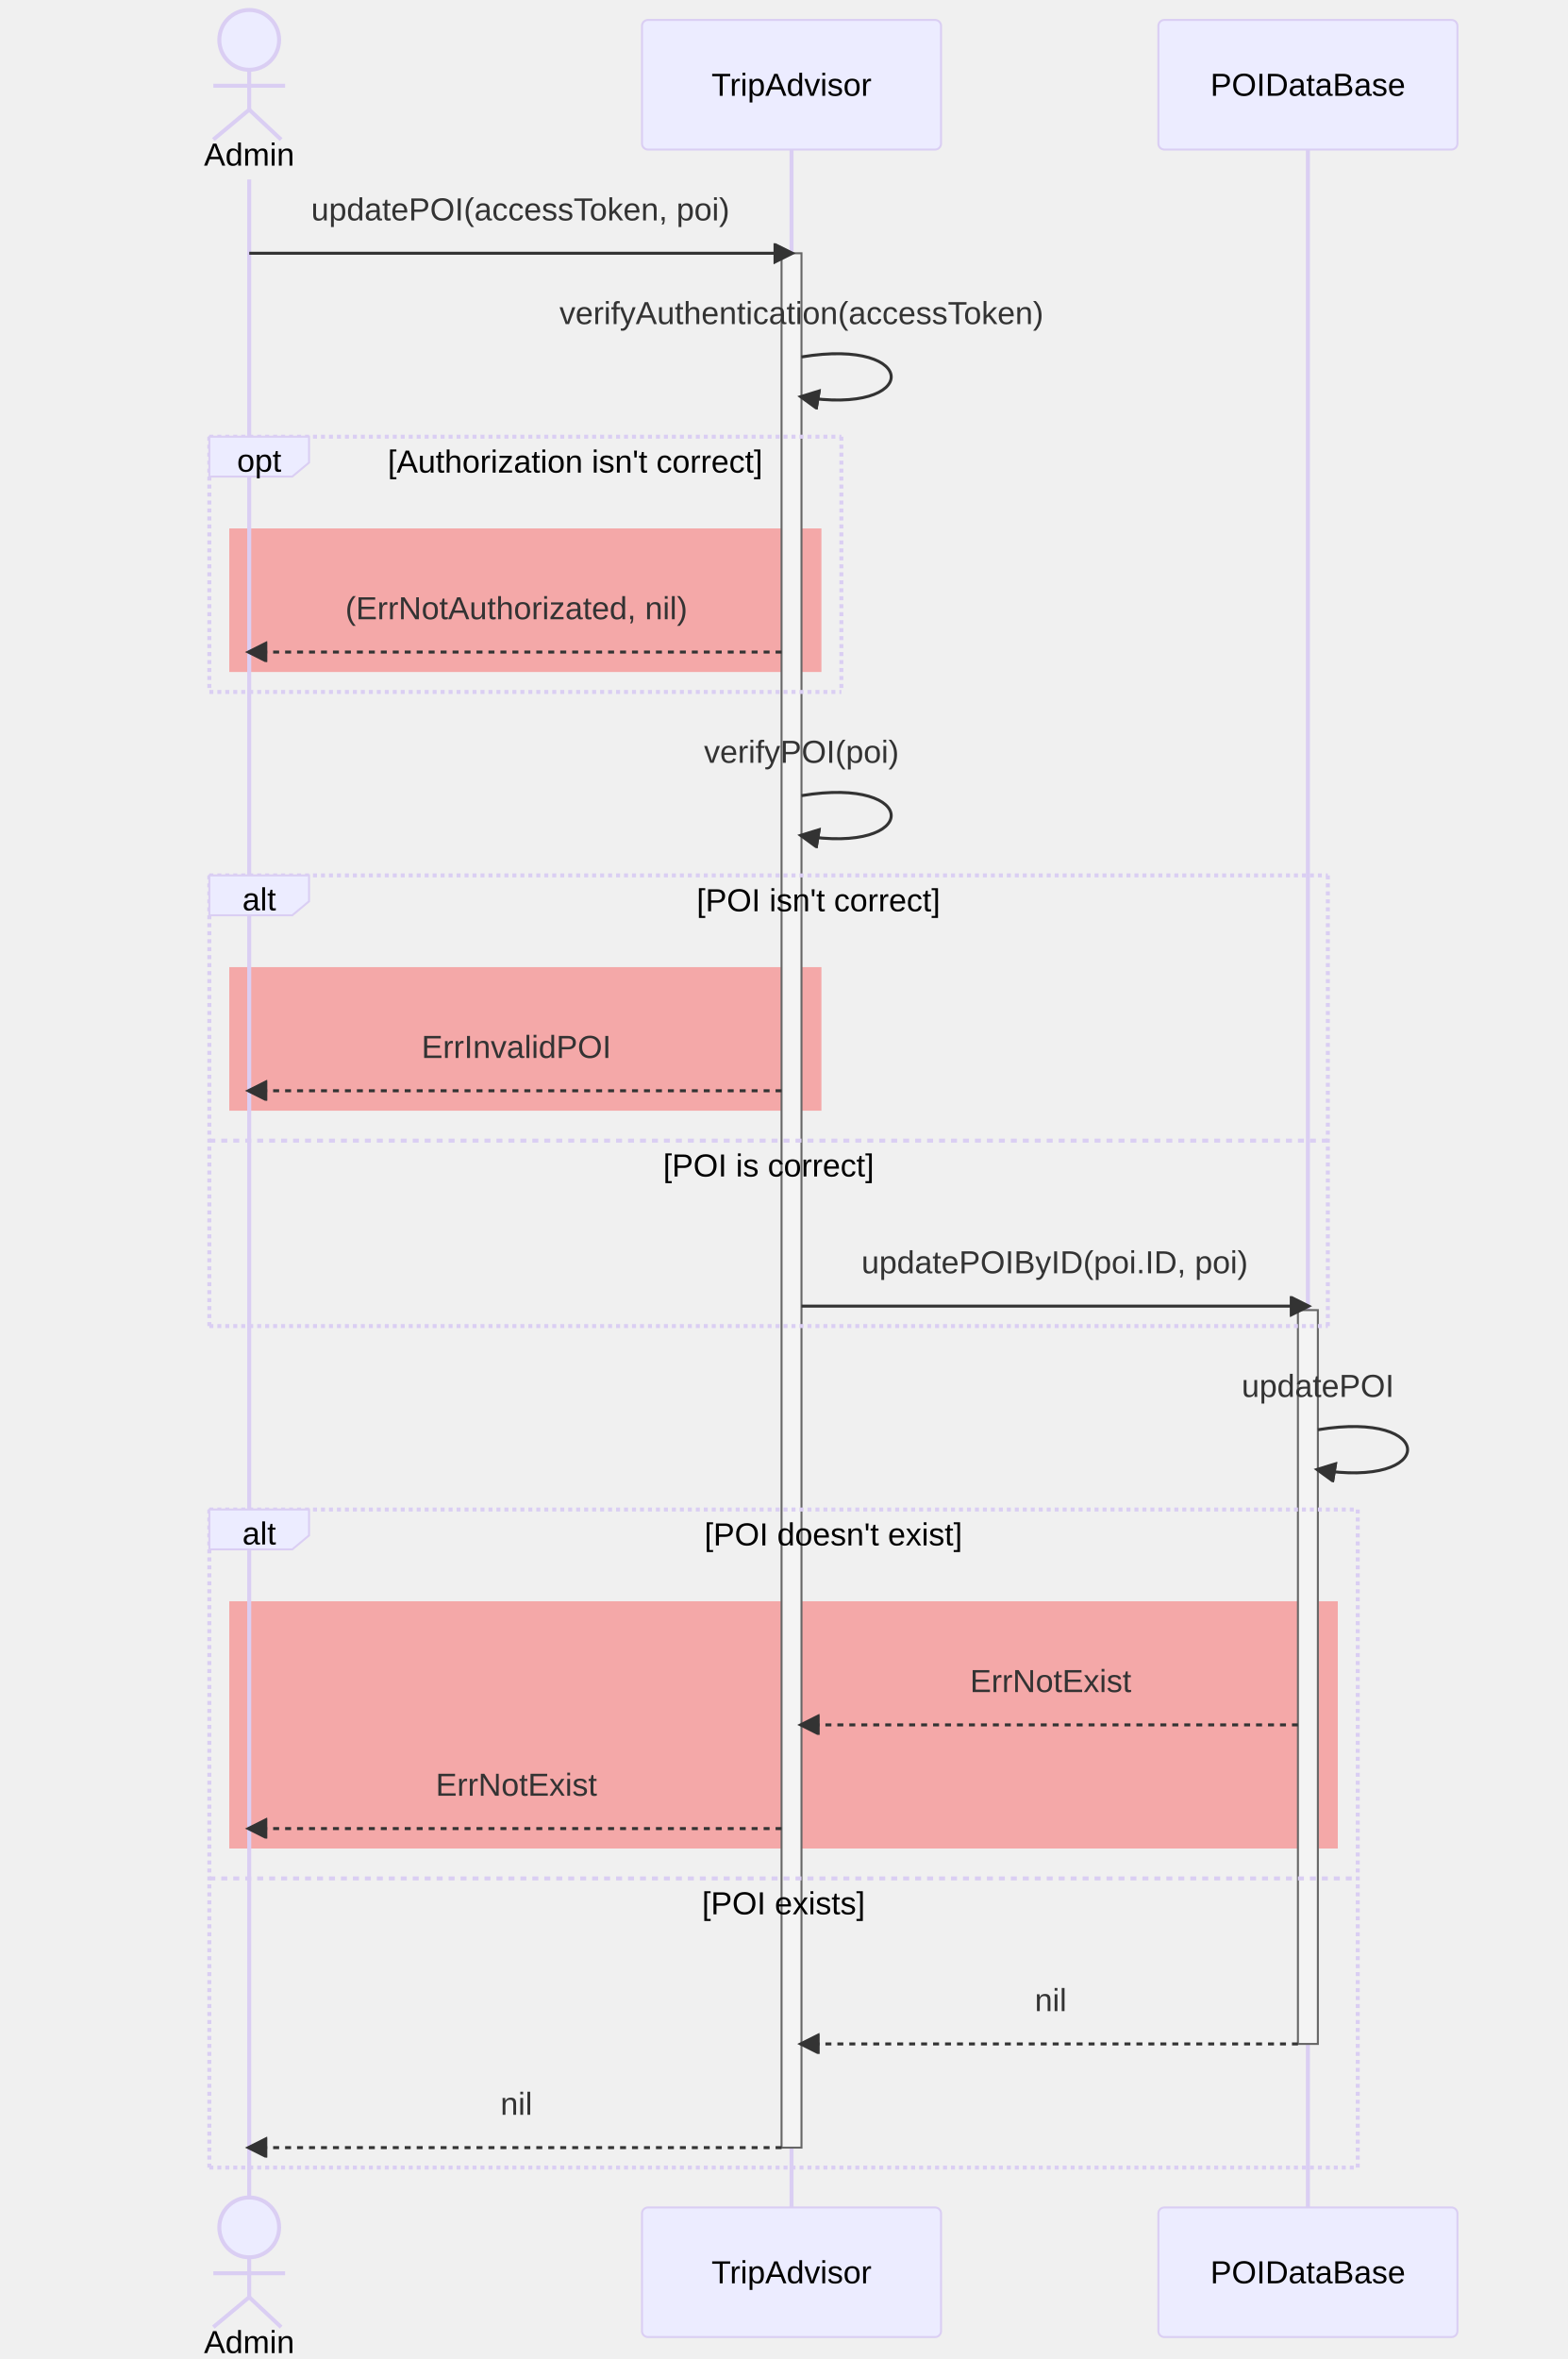
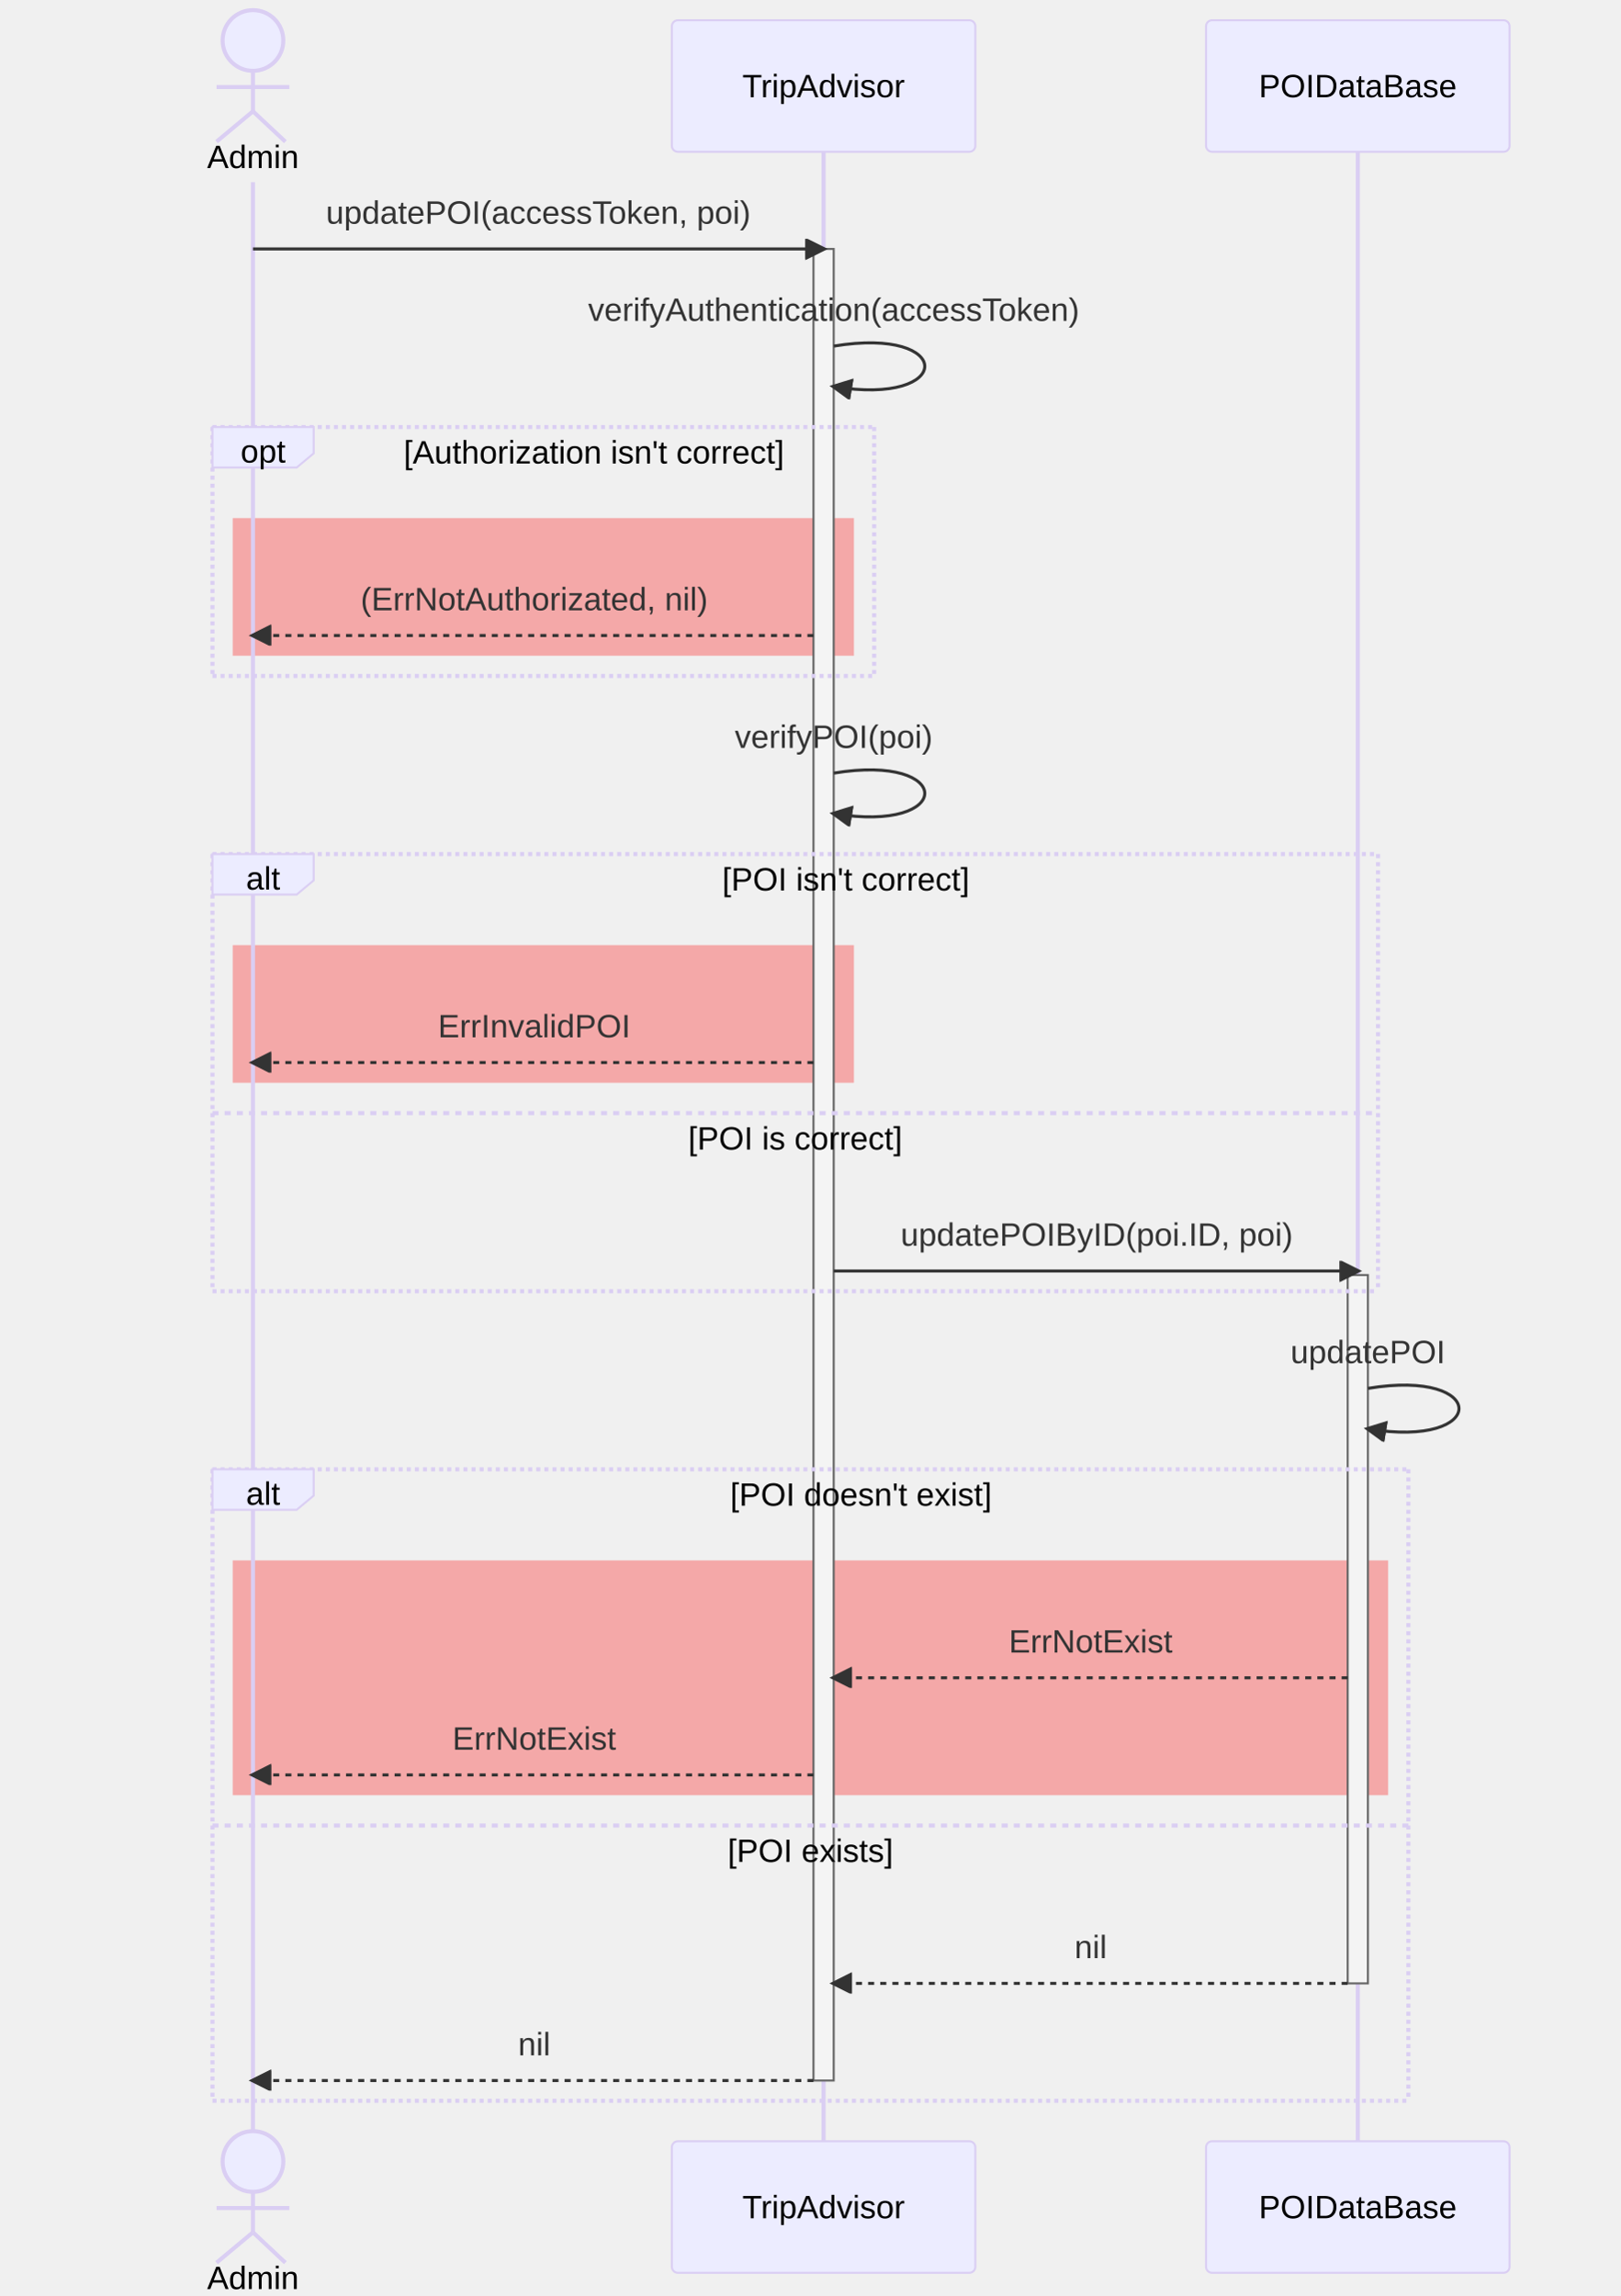
- <svg xmlns="http://www.w3.org/2000/svg" aria-labelledby="chart-title-mermaid-1676631320529 chart-desc-mermaid-1676631320529" role="img" viewBox="-50 -10 786 1183" style="max-width: 786px; background-color: rgb(192, 192, 192);" width="100%" id="mermaid-1676631320529">
-   <rect class="rect" height="124" width="556" fill="rgba(255, 0, 0, 0.3)" y="793" x="65" />
-   <rect class="rect" height="72" width="297" fill="rgba(255, 0, 0, 0.3)" y="475" x="65" />
-   <rect class="rect" height="72" width="297" fill="rgba(255, 0, 0, 0.3)" y="255" x="65" />
-   <style>#mermaid-1676631320529 {font-family:"trebuchet ms",verdana,arial,sans-serif;font-size:16px;fill:#333;}#mermaid-1676631320529 .error-icon{fill:#552222;}#mermaid-1676631320529 .error-text{fill:#552222;stroke:#552222;}#mermaid-1676631320529 .edge-thickness-normal{stroke-width:2px;}#mermaid-1676631320529 .edge-thickness-thick{stroke-width:3.5px;}#mermaid-1676631320529 .edge-pattern-solid{stroke-dasharray:0;}#mermaid-1676631320529 .edge-pattern-dashed{stroke-dasharray:3;}#mermaid-1676631320529 .edge-pattern-dotted{stroke-dasharray:2;}#mermaid-1676631320529 .marker{fill:#333333;stroke:#333333;}#mermaid-1676631320529 .marker.cross{stroke:#333333;}#mermaid-1676631320529 svg{font-family:"trebuchet ms",verdana,arial,sans-serif;font-size:16px;}#mermaid-1676631320529 .actor{stroke:hsl(259.626, 59.777%, 87.902%);fill:#ECECFF;}#mermaid-1676631320529 text.actor&gt;tspan{fill:black;stroke:none;}#mermaid-1676631320529 .actor-line{stroke:grey;}#mermaid-1676631320529 .messageLine0{stroke-width:1.5;stroke-dasharray:none;stroke:#333;}#mermaid-1676631320529 .messageLine1{stroke-width:1.5;stroke-dasharray:2,2;stroke:#333;}#mermaid-1676631320529 #arrowhead path{fill:#333;stroke:#333;}#mermaid-1676631320529 .sequenceNumber{fill:white;}#mermaid-1676631320529 #sequencenumber{fill:#333;}#mermaid-1676631320529 #crosshead path{fill:#333;stroke:#333;}#mermaid-1676631320529 .messageText{fill:#333;stroke:none;}#mermaid-1676631320529 .labelBox{stroke:hsl(259.626, 59.777%, 87.902%);fill:#ECECFF;}#mermaid-1676631320529 .labelText,#mermaid-1676631320529 .labelText&gt;tspan{fill:black;stroke:none;}#mermaid-1676631320529 .loopText,#mermaid-1676631320529 .loopText&gt;tspan{fill:black;stroke:none;}#mermaid-1676631320529 .loopLine{stroke-width:2px;stroke-dasharray:2,2;stroke:hsl(259.626, 59.777%, 87.902%);fill:hsl(259.626, 59.777%, 87.902%);}#mermaid-1676631320529 .note{stroke:#aaaa33;fill:#fff5ad;}#mermaid-1676631320529 .noteText,#mermaid-1676631320529 .noteText&gt;tspan{fill:black;stroke:none;}#mermaid-1676631320529 .activation0{fill:#f4f4f4;stroke:#666;}#mermaid-1676631320529 .activation1{fill:#f4f4f4;stroke:#666;}#mermaid-1676631320529 .activation2{fill:#f4f4f4;stroke:#666;}#mermaid-1676631320529 .actorPopupMenu{position:absolute;}#mermaid-1676631320529 .actorPopupMenuPanel{position:absolute;fill:#ECECFF;box-shadow:0px 8px 16px 0px rgba(0,0,0,0.2);filter:drop-shadow(3px 5px 2px rgb(0 0 0 / 0.4));}#mermaid-1676631320529 .actor-man line{stroke:hsl(259.626, 59.777%, 87.902%);fill:#ECECFF;}#mermaid-1676631320529 .actor-man circle,#mermaid-1676631320529 line{stroke:hsl(259.626, 59.777%, 87.902%);fill:#ECECFF;stroke-width:2px;}#mermaid-1676631320529 :root{--mermaid-font-family:"trebuchet ms",verdana,arial,sans-serif;}</style>
+ <svg xmlns="http://www.w3.org/2000/svg" aria-labelledby="chart-title-mermaid-1676812438932 chart-desc-mermaid-1676812438932" role="img" viewBox="-50 -10 801 1134" style="max-width: 801px; background-color: rgb(128, 128, 128);" width="100%" id="mermaid-1676812438932">
+   <rect class="rect" height="116" width="571" fill="rgba(255, 0, 0, 0.3)" y="761" x="65" />
+   <rect class="rect" height="68" width="307" fill="rgba(255, 0, 0, 0.3)" y="457" x="65" />
+   <rect class="rect" height="68" width="307" fill="rgba(255, 0, 0, 0.3)" y="246" x="65" />
+   <style>#mermaid-1676812438932 {font-family:"trebuchet ms",verdana,arial,sans-serif;font-size:16px;fill:#333;}#mermaid-1676812438932 .error-icon{fill:#552222;}#mermaid-1676812438932 .error-text{fill:#552222;stroke:#552222;}#mermaid-1676812438932 .edge-thickness-normal{stroke-width:2px;}#mermaid-1676812438932 .edge-thickness-thick{stroke-width:3.5px;}#mermaid-1676812438932 .edge-pattern-solid{stroke-dasharray:0;}#mermaid-1676812438932 .edge-pattern-dashed{stroke-dasharray:3;}#mermaid-1676812438932 .edge-pattern-dotted{stroke-dasharray:2;}#mermaid-1676812438932 .marker{fill:#333333;stroke:#333333;}#mermaid-1676812438932 .marker.cross{stroke:#333333;}#mermaid-1676812438932 svg{font-family:"trebuchet ms",verdana,arial,sans-serif;font-size:16px;}#mermaid-1676812438932 .actor{stroke:hsl(259.626, 59.777%, 87.902%);fill:#ECECFF;}#mermaid-1676812438932 text.actor&gt;tspan{fill:black;stroke:none;}#mermaid-1676812438932 .actor-line{stroke:grey;}#mermaid-1676812438932 .messageLine0{stroke-width:1.5;stroke-dasharray:none;stroke:#333;}#mermaid-1676812438932 .messageLine1{stroke-width:1.5;stroke-dasharray:2,2;stroke:#333;}#mermaid-1676812438932 #arrowhead path{fill:#333;stroke:#333;}#mermaid-1676812438932 .sequenceNumber{fill:white;}#mermaid-1676812438932 #sequencenumber{fill:#333;}#mermaid-1676812438932 #crosshead path{fill:#333;stroke:#333;}#mermaid-1676812438932 .messageText{fill:#333;stroke:none;}#mermaid-1676812438932 .labelBox{stroke:hsl(259.626, 59.777%, 87.902%);fill:#ECECFF;}#mermaid-1676812438932 .labelText,#mermaid-1676812438932 .labelText&gt;tspan{fill:black;stroke:none;}#mermaid-1676812438932 .loopText,#mermaid-1676812438932 .loopText&gt;tspan{fill:black;stroke:none;}#mermaid-1676812438932 .loopLine{stroke-width:2px;stroke-dasharray:2,2;stroke:hsl(259.626, 59.777%, 87.902%);fill:hsl(259.626, 59.777%, 87.902%);}#mermaid-1676812438932 .note{stroke:#aaaa33;fill:#fff5ad;}#mermaid-1676812438932 .noteText,#mermaid-1676812438932 .noteText&gt;tspan{fill:black;stroke:none;}#mermaid-1676812438932 .activation0{fill:#f4f4f4;stroke:#666;}#mermaid-1676812438932 .activation1{fill:#f4f4f4;stroke:#666;}#mermaid-1676812438932 .activation2{fill:#f4f4f4;stroke:#666;}#mermaid-1676812438932 .actorPopupMenu{position:absolute;}#mermaid-1676812438932 .actorPopupMenuPanel{position:absolute;fill:#ECECFF;box-shadow:0px 8px 16px 0px rgba(0,0,0,0.2);filter:drop-shadow(3px 5px 2px rgb(0 0 0 / 0.4));}#mermaid-1676812438932 .actor-man line{stroke:hsl(259.626, 59.777%, 87.902%);fill:#ECECFF;}#mermaid-1676812438932 .actor-man circle,#mermaid-1676812438932 line{stroke:hsl(259.626, 59.777%, 87.902%);fill:#ECECFF;stroke-width:2px;}#mermaid-1676812438932 :root{--mermaid-font-family:"trebuchet ms",verdana,arial,sans-serif;}</style>
  <g />
  <defs>
    <symbol height="24" width="24" id="computer">
      <path d="M2 2v13h20v-13h-20zm18 11h-16v-9h16v9zm-10.228 6l.466-1h3.524l.467 1h-4.457zm14.228 3h-24l2-6h2.104l-1.33 4h18.45l-1.297-4h2.073l2 6zm-5-10h-14v-7h14v7z" transform="scale(.5)" />
    </symbol>
  </defs>
  <defs>
    <symbol clip-rule="evenodd" fill-rule="evenodd" id="database">
      <path d="M12.258.001l.256.004.255.005.253.008.251.01.249.012.247.015.246.016.242.019.241.02.239.023.236.024.233.027.231.028.229.031.225.032.223.034.22.036.217.038.214.04.211.041.208.043.205.045.201.046.198.048.194.05.191.051.187.053.183.054.18.056.175.057.172.059.168.06.163.061.16.063.155.064.15.066.074.033.073.033.071.034.07.034.069.035.068.035.067.035.066.035.064.036.064.036.062.036.06.036.06.037.058.037.058.037.055.038.055.038.053.038.052.038.051.039.05.039.048.039.047.039.045.04.044.04.043.04.041.04.04.041.039.041.037.041.036.041.034.041.033.042.032.042.03.042.029.042.027.042.026.043.024.043.023.043.021.043.02.043.018.044.017.043.015.044.013.044.012.044.011.045.009.044.007.045.006.045.004.045.002.045.001.045v17l-.001.045-.002.045-.004.045-.006.045-.007.045-.009.044-.011.045-.012.044-.013.044-.015.044-.017.043-.018.044-.02.043-.021.043-.023.043-.024.043-.026.043-.027.042-.029.042-.03.042-.032.042-.033.042-.034.041-.036.041-.037.041-.039.041-.04.041-.041.04-.043.04-.044.04-.045.04-.047.039-.048.039-.05.039-.051.039-.052.038-.053.038-.055.038-.055.038-.058.037-.058.037-.06.037-.06.036-.062.036-.064.036-.064.036-.066.035-.067.035-.068.035-.069.035-.07.034-.071.034-.073.033-.074.033-.15.066-.155.064-.16.063-.163.061-.168.06-.172.059-.175.057-.18.056-.183.054-.187.053-.191.051-.194.05-.198.048-.201.046-.205.045-.208.043-.211.041-.214.04-.217.038-.22.036-.223.034-.225.032-.229.031-.231.028-.233.027-.236.024-.239.023-.241.02-.242.019-.246.016-.247.015-.249.012-.251.01-.253.008-.255.005-.256.004-.258.001-.258-.001-.256-.004-.255-.005-.253-.008-.251-.01-.249-.012-.247-.015-.245-.016-.243-.019-.241-.02-.238-.023-.236-.024-.234-.027-.231-.028-.228-.031-.226-.032-.223-.034-.22-.036-.217-.038-.214-.04-.211-.041-.208-.043-.204-.045-.201-.046-.198-.048-.195-.05-.19-.051-.187-.053-.184-.054-.179-.056-.176-.057-.172-.059-.167-.06-.164-.061-.159-.063-.155-.064-.151-.066-.074-.033-.072-.033-.072-.034-.07-.034-.069-.035-.068-.035-.067-.035-.066-.035-.064-.036-.063-.036-.062-.036-.061-.036-.06-.037-.058-.037-.057-.037-.056-.038-.055-.038-.053-.038-.052-.038-.051-.039-.049-.039-.049-.039-.046-.039-.046-.04-.044-.04-.043-.04-.041-.04-.04-.041-.039-.041-.037-.041-.036-.041-.034-.041-.033-.042-.032-.042-.03-.042-.029-.042-.027-.042-.026-.043-.024-.043-.023-.043-.021-.043-.02-.043-.018-.044-.017-.043-.015-.044-.013-.044-.012-.044-.011-.045-.009-.044-.007-.045-.006-.045-.004-.045-.002-.045-.001-.045v-17l.001-.045.002-.045.004-.045.006-.045.007-.045.009-.044.011-.045.012-.044.013-.044.015-.044.017-.043.018-.044.02-.043.021-.043.023-.043.024-.043.026-.043.027-.042.029-.042.03-.042.032-.042.033-.042.034-.041.036-.041.037-.041.039-.041.04-.041.041-.04.043-.04.044-.04.046-.04.046-.039.049-.039.049-.039.051-.039.052-.038.053-.038.055-.038.056-.038.057-.037.058-.037.06-.037.061-.036.062-.036.063-.036.064-.036.066-.035.067-.035.068-.035.069-.035.07-.034.072-.034.072-.033.074-.033.151-.066.155-.064.159-.063.164-.061.167-.06.172-.059.176-.057.179-.056.184-.054.187-.053.19-.051.195-.05.198-.048.201-.046.204-.045.208-.043.211-.041.214-.04.217-.038.22-.036.223-.034.226-.032.228-.031.231-.028.234-.027.236-.024.238-.023.241-.02.243-.019.245-.016.247-.015.249-.012.251-.01.253-.008.255-.005.256-.004.258-.001.258.001zm-9.258 20.499v.01l.001.021.003.021.004.022.005.021.006.022.007.022.009.023.01.022.011.023.012.023.013.023.015.023.016.024.017.023.018.024.019.024.021.024.022.025.023.024.024.025.052.049.056.05.061.051.066.051.07.051.075.051.079.052.084.052.088.052.092.052.097.052.102.051.105.052.11.052.114.051.119.051.123.051.127.05.131.05.135.05.139.048.144.049.147.047.152.047.155.047.16.045.163.045.167.043.171.043.176.041.178.041.183.039.187.039.19.037.194.035.197.035.202.033.204.031.209.03.212.029.216.027.219.025.222.024.226.021.23.02.233.018.236.016.24.015.243.012.246.01.249.008.253.005.256.004.259.001.26-.001.257-.004.254-.005.25-.008.247-.011.244-.012.241-.014.237-.016.233-.018.231-.021.226-.021.224-.024.22-.026.216-.027.212-.028.21-.031.205-.031.202-.034.198-.034.194-.036.191-.037.187-.039.183-.04.179-.04.175-.042.172-.043.168-.044.163-.045.16-.046.155-.046.152-.047.148-.048.143-.049.139-.049.136-.05.131-.05.126-.05.123-.051.118-.052.114-.051.11-.052.106-.052.101-.052.096-.052.092-.052.088-.053.083-.051.079-.052.074-.052.07-.051.065-.051.06-.051.056-.05.051-.05.023-.024.023-.025.021-.024.02-.024.019-.024.018-.024.017-.024.015-.023.014-.024.013-.023.012-.023.01-.023.01-.022.008-.022.006-.022.006-.022.004-.022.004-.021.001-.021.001-.021v-4.127l-.077.055-.08.053-.083.054-.085.053-.087.052-.09.052-.093.051-.095.05-.097.05-.1.049-.102.049-.105.048-.106.047-.109.047-.111.046-.114.045-.115.045-.118.044-.12.043-.122.042-.124.042-.126.041-.128.04-.13.04-.132.038-.134.038-.135.037-.138.037-.139.035-.142.035-.143.034-.144.033-.147.032-.148.031-.15.03-.151.03-.153.029-.154.027-.156.027-.158.026-.159.025-.161.024-.162.023-.163.022-.165.021-.166.02-.167.019-.169.018-.169.017-.171.016-.173.015-.173.014-.175.013-.175.012-.177.011-.178.01-.179.008-.179.008-.181.006-.182.005-.182.004-.184.003-.184.002h-.37l-.184-.002-.184-.003-.182-.004-.182-.005-.181-.006-.179-.008-.179-.008-.178-.01-.176-.011-.176-.012-.175-.013-.173-.014-.172-.015-.171-.016-.17-.017-.169-.018-.167-.019-.166-.02-.165-.021-.163-.022-.162-.023-.161-.024-.159-.025-.157-.026-.156-.027-.155-.027-.153-.029-.151-.03-.15-.03-.148-.031-.146-.032-.145-.033-.143-.034-.141-.035-.14-.035-.137-.037-.136-.037-.134-.038-.132-.038-.13-.04-.128-.04-.126-.041-.124-.042-.122-.042-.12-.044-.117-.043-.116-.045-.113-.045-.112-.046-.109-.047-.106-.047-.105-.048-.102-.049-.1-.049-.097-.05-.095-.05-.093-.052-.09-.051-.087-.052-.085-.053-.083-.054-.08-.054-.077-.054v4.127zm0-5.654v.011l.001.021.003.021.004.021.005.022.006.022.007.022.009.022.01.022.011.023.012.023.013.023.015.024.016.023.017.024.018.024.019.024.021.024.022.024.023.025.024.024.052.05.056.05.061.05.066.051.07.051.075.052.079.051.084.052.088.052.092.052.097.052.102.052.105.052.11.051.114.051.119.052.123.05.127.051.131.05.135.049.139.049.144.048.147.048.152.047.155.046.16.045.163.045.167.044.171.042.176.042.178.04.183.04.187.038.19.037.194.036.197.034.202.033.204.032.209.03.212.028.216.027.219.025.222.024.226.022.23.02.233.018.236.016.24.014.243.012.246.01.249.008.253.006.256.003.259.001.26-.001.257-.003.254-.006.25-.008.247-.01.244-.012.241-.015.237-.016.233-.018.231-.02.226-.022.224-.024.22-.025.216-.027.212-.029.21-.03.205-.032.202-.033.198-.035.194-.036.191-.037.187-.039.183-.039.179-.041.175-.042.172-.043.168-.044.163-.045.16-.045.155-.047.152-.047.148-.048.143-.048.139-.05.136-.049.131-.05.126-.051.123-.051.118-.051.114-.052.11-.052.106-.052.101-.052.096-.052.092-.052.088-.052.083-.052.079-.052.074-.051.07-.052.065-.051.06-.05.056-.051.051-.049.023-.025.023-.024.021-.025.02-.024.019-.024.018-.024.017-.024.015-.023.014-.023.013-.024.012-.022.01-.023.01-.023.008-.022.006-.022.006-.022.004-.021.004-.022.001-.021.001-.021v-4.139l-.077.054-.08.054-.083.054-.085.052-.087.053-.09.051-.093.051-.095.051-.097.05-.1.049-.102.049-.105.048-.106.047-.109.047-.111.046-.114.045-.115.044-.118.044-.12.044-.122.042-.124.042-.126.041-.128.04-.13.039-.132.039-.134.038-.135.037-.138.036-.139.036-.142.035-.143.033-.144.033-.147.033-.148.031-.15.03-.151.03-.153.028-.154.028-.156.027-.158.026-.159.025-.161.024-.162.023-.163.022-.165.021-.166.02-.167.019-.169.018-.169.017-.171.016-.173.015-.173.014-.175.013-.175.012-.177.011-.178.009-.179.009-.179.007-.181.007-.182.005-.182.004-.184.003-.184.002h-.37l-.184-.002-.184-.003-.182-.004-.182-.005-.181-.007-.179-.007-.179-.009-.178-.009-.176-.011-.176-.012-.175-.013-.173-.014-.172-.015-.171-.016-.17-.017-.169-.018-.167-.019-.166-.02-.165-.021-.163-.022-.162-.023-.161-.024-.159-.025-.157-.026-.156-.027-.155-.028-.153-.028-.151-.03-.15-.03-.148-.031-.146-.033-.145-.033-.143-.033-.141-.035-.14-.036-.137-.036-.136-.037-.134-.038-.132-.039-.13-.039-.128-.04-.126-.041-.124-.042-.122-.043-.12-.043-.117-.044-.116-.044-.113-.046-.112-.046-.109-.046-.106-.047-.105-.048-.102-.049-.1-.049-.097-.05-.095-.051-.093-.051-.09-.051-.087-.053-.085-.052-.083-.054-.08-.054-.077-.054v4.139zm0-5.666v.011l.001.02.003.022.004.021.005.022.006.021.007.022.009.023.01.022.011.023.012.023.013.023.015.023.016.024.017.024.018.023.019.024.021.025.022.024.023.024.024.025.052.05.056.05.061.05.066.051.07.051.075.052.079.051.084.052.088.052.092.052.097.052.102.052.105.051.11.052.114.051.119.051.123.051.127.05.131.05.135.05.139.049.144.048.147.048.152.047.155.046.16.045.163.045.167.043.171.043.176.042.178.04.183.04.187.038.19.037.194.036.197.034.202.033.204.032.209.03.212.028.216.027.219.025.222.024.226.021.23.02.233.018.236.017.24.014.243.012.246.01.249.008.253.006.256.003.259.001.26-.001.257-.003.254-.006.25-.008.247-.01.244-.013.241-.014.237-.016.233-.018.231-.02.226-.022.224-.024.22-.025.216-.027.212-.029.21-.03.205-.032.202-.033.198-.035.194-.036.191-.037.187-.039.183-.039.179-.041.175-.042.172-.043.168-.044.163-.045.16-.045.155-.047.152-.047.148-.048.143-.049.139-.049.136-.049.131-.051.126-.05.123-.051.118-.052.114-.051.11-.052.106-.052.101-.052.096-.052.092-.052.088-.052.083-.052.079-.052.074-.052.07-.051.065-.051.06-.051.056-.05.051-.049.023-.025.023-.025.021-.024.02-.024.019-.024.018-.024.017-.024.015-.023.014-.024.013-.023.012-.023.01-.022.01-.023.008-.022.006-.022.006-.022.004-.022.004-.021.001-.021.001-.021v-4.153l-.077.054-.08.054-.083.053-.085.053-.087.053-.09.051-.093.051-.095.051-.097.05-.1.049-.102.048-.105.048-.106.048-.109.046-.111.046-.114.046-.115.044-.118.044-.12.043-.122.043-.124.042-.126.041-.128.04-.13.039-.132.039-.134.038-.135.037-.138.036-.139.036-.142.034-.143.034-.144.033-.147.032-.148.032-.15.03-.151.03-.153.028-.154.028-.156.027-.158.026-.159.024-.161.024-.162.023-.163.023-.165.021-.166.02-.167.019-.169.018-.169.017-.171.016-.173.015-.173.014-.175.013-.175.012-.177.01-.178.01-.179.009-.179.007-.181.006-.182.006-.182.004-.184.003-.184.001-.185.001-.185-.001-.184-.001-.184-.003-.182-.004-.182-.006-.181-.006-.179-.007-.179-.009-.178-.01-.176-.01-.176-.012-.175-.013-.173-.014-.172-.015-.171-.016-.17-.017-.169-.018-.167-.019-.166-.02-.165-.021-.163-.023-.162-.023-.161-.024-.159-.024-.157-.026-.156-.027-.155-.028-.153-.028-.151-.03-.15-.03-.148-.032-.146-.032-.145-.033-.143-.034-.141-.034-.14-.036-.137-.036-.136-.037-.134-.038-.132-.039-.13-.039-.128-.041-.126-.041-.124-.041-.122-.043-.12-.043-.117-.044-.116-.044-.113-.046-.112-.046-.109-.046-.106-.048-.105-.048-.102-.048-.1-.05-.097-.049-.095-.051-.093-.051-.09-.052-.087-.052-.085-.053-.083-.053-.08-.054-.077-.054v4.153zm8.74-8.179l-.257.004-.254.005-.25.008-.247.011-.244.012-.241.014-.237.016-.233.018-.231.021-.226.022-.224.023-.22.026-.216.027-.212.028-.21.031-.205.032-.202.033-.198.034-.194.036-.191.038-.187.038-.183.04-.179.041-.175.042-.172.043-.168.043-.163.045-.16.046-.155.046-.152.048-.148.048-.143.048-.139.049-.136.05-.131.05-.126.051-.123.051-.118.051-.114.052-.11.052-.106.052-.101.052-.096.052-.092.052-.088.052-.083.052-.079.052-.074.051-.07.052-.065.051-.06.05-.056.05-.051.05-.023.025-.023.024-.021.024-.02.025-.019.024-.018.024-.017.023-.015.024-.014.023-.013.023-.012.023-.01.023-.01.022-.008.022-.006.023-.006.021-.004.022-.004.021-.001.021-.001.021.001.021.001.021.004.021.004.022.006.021.006.023.008.022.01.022.01.023.012.023.013.023.014.023.015.024.017.023.018.024.019.024.02.025.021.024.023.024.023.025.051.05.056.05.06.05.065.051.07.052.074.051.079.052.083.052.088.052.092.052.096.052.101.052.106.052.11.052.114.052.118.051.123.051.126.051.131.05.136.05.139.049.143.048.148.048.152.048.155.046.16.046.163.045.168.043.172.043.175.042.179.041.183.04.187.038.191.038.194.036.198.034.202.033.205.032.21.031.212.028.216.027.22.026.224.023.226.022.231.021.233.018.237.016.241.014.244.012.247.011.25.008.254.005.257.004.26.001.26-.001.257-.004.254-.005.25-.008.247-.011.244-.012.241-.014.237-.016.233-.018.231-.021.226-.022.224-.023.22-.026.216-.027.212-.028.21-.031.205-.032.202-.033.198-.034.194-.036.191-.038.187-.038.183-.04.179-.041.175-.042.172-.043.168-.043.163-.045.16-.046.155-.046.152-.048.148-.048.143-.048.139-.049.136-.05.131-.05.126-.051.123-.051.118-.051.114-.052.11-.052.106-.052.101-.052.096-.052.092-.052.088-.052.083-.052.079-.052.074-.051.07-.052.065-.051.06-.05.056-.05.051-.05.023-.025.023-.024.021-.024.02-.025.019-.024.018-.024.017-.023.015-.024.014-.023.013-.023.012-.023.01-.023.01-.022.008-.022.006-.023.006-.021.004-.022.004-.021.001-.021.001-.021-.001-.021-.001-.021-.004-.021-.004-.022-.006-.021-.006-.023-.008-.022-.01-.022-.01-.023-.012-.023-.013-.023-.014-.023-.015-.024-.017-.023-.018-.024-.019-.024-.02-.025-.021-.024-.023-.024-.023-.025-.051-.05-.056-.05-.06-.05-.065-.051-.07-.052-.074-.051-.079-.052-.083-.052-.088-.052-.092-.052-.096-.052-.101-.052-.106-.052-.11-.052-.114-.052-.118-.051-.123-.051-.126-.051-.131-.05-.136-.05-.139-.049-.143-.048-.148-.048-.152-.048-.155-.046-.16-.046-.163-.045-.168-.043-.172-.043-.175-.042-.179-.041-.183-.04-.187-.038-.191-.038-.194-.036-.198-.034-.202-.033-.205-.032-.21-.031-.212-.028-.216-.027-.22-.026-.224-.023-.226-.022-.231-.021-.233-.018-.237-.016-.241-.014-.244-.012-.247-.011-.25-.008-.254-.005-.257-.004-.26-.001-.26.001z" transform="scale(.5)" />
    </symbol>
  </defs>
  <defs>
    <symbol height="24" width="24" id="clock">
      <path d="M12 2c5.514 0 10 4.486 10 10s-4.486 10-10 10-10-4.486-10-10 4.486-10 10-10zm0-2c-6.627 0-12 5.373-12 12s5.373 12 12 12 12-5.373 12-12-5.373-12-12-12zm5.848 12.459c.202.038.202.333.001.372-1.907.361-6.045 1.111-6.547 1.111-.719 0-1.301-.582-1.301-1.301 0-.512.77-5.447 1.125-7.445.034-.192.312-.181.343.014l.985 6.238 5.394 1.011z" transform="scale(.5)" />
    </symbol>
  </defs>
-   <line stroke="#999" stroke-width="0.5px" class="200" y2="1117" x2="75" y1="80" x1="75" id="actor27" />
+   <line stroke="#999" stroke-width="0.5px" class="200" y2="1068" x2="75" y1="80" x1="75" id="actor26" />
  <g class="actor-man">
-     <line y2="45" x2="75" y1="25" x1="75" id="actor-man-torso27" />
-     <line y2="33" x2="93" y1="33" x1="57" id="actor-man-arms27" />
+     <line y2="45" x2="75" y1="25" x1="75" id="actor-man-torso26" />
+     <line y2="33" x2="93" y1="33" x1="57" id="actor-man-arms26" />
    <line y2="45" x2="75" y1="60" x1="57" />
    <line y2="60" x2="91" y1="45" x1="75" />
    <circle height="65" width="150" r="15" cy="10" cx="75" />
    <text style="text-anchor: middle; font-size: 16px; font-weight: 400;" class="actor" alignment-baseline="central" dominant-baseline="central" y="67.5" x="75">
      <tspan dy="0" x="75">Admin</tspan>
    </text>
  </g>
  <g>
-     <line stroke="#999" stroke-width="0.5px" class="200" y2="1117" x2="347" y1="5" x1="347" id="actor28" />
-     <g id="root-28">
-       <rect class="actor" ry="3" rx="3" height="65" width="150" stroke="#666" fill="#eaeaea" y="0" x="272" />
-       <text style="text-anchor: middle; font-size: 16px; font-weight: 400;" class="actor" alignment-baseline="central" dominant-baseline="central" y="32.5" x="347">
-         <tspan dy="0" x="347">TripAdvisor</tspan>
+     <line stroke="#999" stroke-width="0.5px" class="200" y2="1068" x2="357" y1="5" x1="357" id="actor27" />
+     <g id="root-27">
+       <rect class="actor" ry="3" rx="3" height="65" width="150" stroke="#666" fill="#eaeaea" y="0" x="282" />
+       <text style="text-anchor: middle; font-size: 16px; font-weight: 400;" class="actor" alignment-baseline="central" dominant-baseline="central" y="32.5" x="357">
+         <tspan dy="0" x="357">TripAdvisor</tspan>
      </text>
    </g>
  </g>
  <g>
-     <line stroke="#999" stroke-width="0.5px" class="200" y2="1117" x2="606" y1="5" x1="606" id="actor29" />
-     <g id="root-29">
-       <rect class="actor" ry="3" rx="3" height="65" width="150" stroke="#666" fill="#eaeaea" y="0" x="531" />
-       <text style="text-anchor: middle; font-size: 16px; font-weight: 400;" class="actor" alignment-baseline="central" dominant-baseline="central" y="32.5" x="606">
-         <tspan dy="0" x="606">POIDataBase</tspan>
+     <line stroke="#999" stroke-width="0.5px" class="200" y2="1068" x2="621" y1="5" x1="621" id="actor28" />
+     <g id="root-28">
+       <rect class="actor" ry="3" rx="3" height="65" width="150" stroke="#666" fill="#eaeaea" y="0" x="546" />
+       <text style="text-anchor: middle; font-size: 16px; font-weight: 400;" class="actor" alignment-baseline="central" dominant-baseline="central" y="32.5" x="621">
+         <tspan dy="0" x="621">POIDataBase</tspan>
      </text>
    </g>
  </g>
  <defs>
    <marker orient="auto" markerHeight="12" markerWidth="12" markerUnits="userSpaceOnUse" refY="5" refX="9" id="arrowhead">
      <path d="M 0 0 L 10 5 L 0 10 z" />
    </marker>
  </defs>
  <defs>
    <marker refY="4" refX="16" orient="auto" markerHeight="8" markerWidth="15" id="crosshead">
      <path style="stroke-dasharray: 0, 0;" d="M 9,2 V 6 L16,4 Z" stroke-width="1px" stroke="#000000" fill="black" />
      <path style="stroke-dasharray: 0, 0;" d="M 0,1 L 6,7 M 6,1 L 0,7" stroke-width="1px" stroke="#000000" fill="none" />
    </marker>
  </defs>
  <defs>
    <marker orient="auto" markerHeight="28" markerWidth="20" refY="7" refX="18" id="filled-head">
      <path d="M 18,7 L9,13 L14,7 L9,1 Z" />
    </marker>
  </defs>
  <defs>
    <marker orient="auto" markerHeight="40" markerWidth="60" refY="15" refX="15" id="sequencenumber">
      <circle r="6" cy="15" cx="15" />
    </marker>
  </defs>
  <g>
-     <rect class="activation0" ry="0" rx="0" height="950" width="10" stroke="#666" fill="#EDF2AE" y="117" x="342" />
+     <rect class="activation0" ry="0" rx="0" height="905" width="10" stroke="#666" fill="#EDF2AE" y="113" x="352" />
  </g>
  <g>
-     <line class="loopLine" y2="209" x2="372" y1="209" x1="55" />
-     <line class="loopLine" y2="337" x2="372" y1="209" x1="372" />
-     <line class="loopLine" y2="337" x2="372" y1="337" x1="55" />
-     <line class="loopLine" y2="337" x2="55" y1="209" x1="55" />
-     <polygon class="labelBox" points="55,209 105,209 105,222 96.6,229 55,229" />
-     <text style="font-size: 16px; font-weight: 400;" class="labelText" alignment-baseline="middle" dominant-baseline="middle" text-anchor="middle" y="222" x="80">opt</text>
-     <text style="font-size: 16px; font-weight: 400;" class="loopText" text-anchor="middle" y="227" x="238.5">
-       <tspan x="238.5">[Authorization isn't correct]</tspan>
+     <line class="loopLine" y2="201" x2="382" y1="201" x1="55" />
+     <line class="loopLine" y2="324" x2="382" y1="201" x1="382" />
+     <line class="loopLine" y2="324" x2="382" y1="324" x1="55" />
+     <line class="loopLine" y2="324" x2="55" y1="201" x1="55" />
+     <polygon class="labelBox" points="55,201 105,201 105,214 96.6,221 55,221" />
+     <text style="font-size: 16px; font-weight: 400;" class="labelText" alignment-baseline="middle" dominant-baseline="middle" text-anchor="middle" y="214" x="80">opt</text>
+     <text style="font-size: 16px; font-weight: 400;" class="loopText" text-anchor="middle" y="219" x="243.5">
+       <tspan x="243.5">[Authorization isn't correct]</tspan>
    </text>
  </g>
  <g>
-     <rect class="activation0" ry="0" rx="0" height="368" width="10" stroke="#666" fill="#EDF2AE" y="647" x="601" />
+     <rect class="activation0" ry="0" rx="0" height="350" width="10" stroke="#666" fill="#EDF2AE" y="620" x="616" />
  </g>
  <g>
-     <line class="loopLine" y2="429" x2="616" y1="429" x1="55" />
-     <line class="loopLine" y2="655" x2="616" y1="429" x1="616" />
-     <line class="loopLine" y2="655" x2="616" y1="655" x1="55" />
-     <line class="loopLine" y2="655" x2="55" y1="429" x1="55" />
-     <line style="stroke-dasharray: 3, 3;" class="loopLine" y2="562" x2="616" y1="562" x1="55" />
-     <polygon class="labelBox" points="55,429 105,429 105,442 96.6,449 55,449" />
-     <text style="font-size: 16px; font-weight: 400;" class="labelText" alignment-baseline="middle" dominant-baseline="middle" text-anchor="middle" y="442" x="80">alt</text>
-     <text style="font-size: 16px; font-weight: 400;" class="loopText" text-anchor="middle" y="447" x="360.5">
-       <tspan x="360.5">[POI isn't correct]</tspan>
+     <line class="loopLine" y2="412" x2="631" y1="412" x1="55" />
+     <line class="loopLine" y2="628" x2="631" y1="412" x1="631" />
+     <line class="loopLine" y2="628" x2="631" y1="628" x1="55" />
+     <line class="loopLine" y2="628" x2="55" y1="412" x1="55" />
+     <line style="stroke-dasharray: 3, 3;" class="loopLine" y2="540" x2="631" y1="540" x1="55" />
+     <polygon class="labelBox" points="55,412 105,412 105,425 96.6,432 55,432" />
+     <text style="font-size: 16px; font-weight: 400;" class="labelText" alignment-baseline="middle" dominant-baseline="middle" text-anchor="middle" y="425" x="80">alt</text>
+     <text style="font-size: 16px; font-weight: 400;" class="loopText" text-anchor="middle" y="430" x="368">
+       <tspan x="368">[POI isn't correct]</tspan>
    </text>
-     <text style="font-size: 16px; font-weight: 400;" class="loopText" text-anchor="middle" y="580" x="335.5">[POI is correct]</text>
+     <text style="font-size: 16px; font-weight: 400;" class="loopText" text-anchor="middle" y="558" x="343">[POI is correct]</text>
  </g>
  <g>
-     <line class="loopLine" y2="747" x2="631" y1="747" x1="55" />
-     <line class="loopLine" y2="1077" x2="631" y1="747" x1="631" />
-     <line class="loopLine" y2="1077" x2="631" y1="1077" x1="55" />
-     <line class="loopLine" y2="1077" x2="55" y1="747" x1="55" />
-     <line style="stroke-dasharray: 3, 3;" class="loopLine" y2="932" x2="631" y1="932" x1="55" />
-     <polygon class="labelBox" points="55,747 105,747 105,760 96.6,767 55,767" />
-     <text style="font-size: 16px; font-weight: 400;" class="labelText" alignment-baseline="middle" dominant-baseline="middle" text-anchor="middle" y="760" x="80">alt</text>
-     <text style="font-size: 16px; font-weight: 400;" class="loopText" text-anchor="middle" y="765" x="368">
-       <tspan x="368">[POI doesn't exist]</tspan>
+     <line class="loopLine" y2="716" x2="646" y1="716" x1="55" />
+     <line class="loopLine" y2="1028" x2="646" y1="716" x1="646" />
+     <line class="loopLine" y2="1028" x2="646" y1="1028" x1="55" />
+     <line class="loopLine" y2="1028" x2="55" y1="716" x1="55" />
+     <line style="stroke-dasharray: 3, 3;" class="loopLine" y2="892" x2="646" y1="892" x1="55" />
+     <polygon class="labelBox" points="55,716 105,716 105,729 96.6,736 55,736" />
+     <text style="font-size: 16px; font-weight: 400;" class="labelText" alignment-baseline="middle" dominant-baseline="middle" text-anchor="middle" y="729" x="80">alt</text>
+     <text style="font-size: 16px; font-weight: 400;" class="loopText" text-anchor="middle" y="734" x="375.5">
+       <tspan x="375.5">[POI doesn't exist]</tspan>
    </text>
-     <text style="font-size: 16px; font-weight: 400;" class="loopText" text-anchor="middle" y="950" x="343">[POI exists]</text>
+     <text style="font-size: 16px; font-weight: 400;" class="loopText" text-anchor="middle" y="910" x="350.5">[POI exists]</text>
  </g>
-   <text style="font-size: 16px; font-weight: 400;" dy="1em" class="messageText" alignment-baseline="middle" dominant-baseline="middle" text-anchor="middle" y="80" x="211">updatePOI(accessToken, poi)</text>
-   <line style="fill: none;" marker-end="url(#arrowhead)" stroke="none" stroke-width="2" class="messageLine0" y2="117" x2="347" y1="117" x1="75" />
-   <text style="font-size: 16px; font-weight: 400;" dy="1em" class="messageText" alignment-baseline="middle" dominant-baseline="middle" text-anchor="middle" y="132" x="352">verifyAuthentication(accessToken)</text>
-   <path style="fill: none;" marker-end="url(#arrowhead)" stroke="none" stroke-width="2" class="messageLine0" d="M 352,169 C 412,159 412,199 352,189" />
-   <text style="font-size: 16px; font-weight: 400;" dy="1em" class="messageText" alignment-baseline="middle" dominant-baseline="middle" text-anchor="middle" y="280" x="209">(ErrNotAuthorizated, nil)</text>
-   <line style="stroke-dasharray: 3, 3; fill: none;" marker-end="url(#arrowhead)" stroke="none" stroke-width="2" class="messageLine1" y2="317" x2="75" y1="317" x1="342" />
-   <text style="font-size: 16px; font-weight: 400;" dy="1em" class="messageText" alignment-baseline="middle" dominant-baseline="middle" text-anchor="middle" y="352" x="352">verifyPOI(poi)</text>
-   <path style="fill: none;" marker-end="url(#arrowhead)" stroke="none" stroke-width="2" class="messageLine0" d="M 352,389 C 412,379 412,419 352,409" />
-   <text style="font-size: 16px; font-weight: 400;" dy="1em" class="messageText" alignment-baseline="middle" dominant-baseline="middle" text-anchor="middle" y="500" x="209">ErrInvalidPOI</text>
-   <line style="stroke-dasharray: 3, 3; fill: none;" marker-end="url(#arrowhead)" stroke="none" stroke-width="2" class="messageLine1" y2="537" x2="75" y1="537" x1="342" />
-   <text style="font-size: 16px; font-weight: 400;" dy="1em" class="messageText" alignment-baseline="middle" dominant-baseline="middle" text-anchor="middle" y="608" x="479">updatePOIByID(poi.ID, poi)</text>
-   <line style="fill: none;" marker-end="url(#arrowhead)" stroke="none" stroke-width="2" class="messageLine0" y2="645" x2="606" y1="645" x1="352" />
-   <text style="font-size: 16px; font-weight: 400;" dy="1em" class="messageText" alignment-baseline="middle" dominant-baseline="middle" text-anchor="middle" y="670" x="611">updatePOI</text>
-   <path style="fill: none;" marker-end="url(#arrowhead)" stroke="none" stroke-width="2" class="messageLine0" d="M 611,707 C 671,697 671,737 611,727" />
-   <text style="font-size: 16px; font-weight: 400;" dy="1em" class="messageText" alignment-baseline="middle" dominant-baseline="middle" text-anchor="middle" y="818" x="477">ErrNotExist</text>
-   <line style="stroke-dasharray: 3, 3; fill: none;" marker-end="url(#arrowhead)" stroke="none" stroke-width="2" class="messageLine1" y2="855" x2="352" y1="855" x1="601" />
-   <text style="font-size: 16px; font-weight: 400;" dy="1em" class="messageText" alignment-baseline="middle" dominant-baseline="middle" text-anchor="middle" y="870" x="209">ErrNotExist</text>
-   <line style="stroke-dasharray: 3, 3; fill: none;" marker-end="url(#arrowhead)" stroke="none" stroke-width="2" class="messageLine1" y2="907" x2="75" y1="907" x1="342" />
-   <text style="font-size: 16px; font-weight: 400;" dy="1em" class="messageText" alignment-baseline="middle" dominant-baseline="middle" text-anchor="middle" y="978" x="477">nil</text>
-   <line style="stroke-dasharray: 3, 3; fill: none;" marker-end="url(#arrowhead)" stroke="none" stroke-width="2" class="messageLine1" y2="1015" x2="352" y1="1015" x1="601" />
-   <text style="font-size: 16px; font-weight: 400;" dy="1em" class="messageText" alignment-baseline="middle" dominant-baseline="middle" text-anchor="middle" y="1030" x="209">nil</text>
-   <line style="stroke-dasharray: 3, 3; fill: none;" marker-end="url(#arrowhead)" stroke="none" stroke-width="2" class="messageLine1" y2="1067" x2="75" y1="1067" x1="342" />
+   <text style="font-size: 16px; font-weight: 400;" dy="1em" class="messageText" alignment-baseline="middle" dominant-baseline="middle" text-anchor="middle" y="80" x="216">updatePOI(accessToken, poi)</text>
+   <line style="fill: none;" marker-end="url(#arrowhead)" stroke="none" stroke-width="2" class="messageLine0" y2="113" x2="357" y1="113" x1="75" />
+   <text style="font-size: 16px; font-weight: 400;" dy="1em" class="messageText" alignment-baseline="middle" dominant-baseline="middle" text-anchor="middle" y="128" x="362">verifyAuthentication(accessToken)</text>
+   <path style="fill: none;" marker-end="url(#arrowhead)" stroke="none" stroke-width="2" class="messageLine0" d="M 362,161 C 422,151 422,191 362,181" />
+   <text style="font-size: 16px; font-weight: 400;" dy="1em" class="messageText" alignment-baseline="middle" dominant-baseline="middle" text-anchor="middle" y="271" x="214">(ErrNotAuthorizated, nil)</text>
+   <line style="stroke-dasharray: 3, 3; fill: none;" marker-end="url(#arrowhead)" stroke="none" stroke-width="2" class="messageLine1" y2="304" x2="75" y1="304" x1="352" />
+   <text style="font-size: 16px; font-weight: 400;" dy="1em" class="messageText" alignment-baseline="middle" dominant-baseline="middle" text-anchor="middle" y="339" x="362">verifyPOI(poi)</text>
+   <path style="fill: none;" marker-end="url(#arrowhead)" stroke="none" stroke-width="2" class="messageLine0" d="M 362,372 C 422,362 422,402 362,392" />
+   <text style="font-size: 16px; font-weight: 400;" dy="1em" class="messageText" alignment-baseline="middle" dominant-baseline="middle" text-anchor="middle" y="482" x="214">ErrInvalidPOI</text>
+   <line style="stroke-dasharray: 3, 3; fill: none;" marker-end="url(#arrowhead)" stroke="none" stroke-width="2" class="messageLine1" y2="515" x2="75" y1="515" x1="352" />
+   <text style="font-size: 16px; font-weight: 400;" dy="1em" class="messageText" alignment-baseline="middle" dominant-baseline="middle" text-anchor="middle" y="585" x="492">updatePOIByID(poi.ID, poi)</text>
+   <line style="fill: none;" marker-end="url(#arrowhead)" stroke="none" stroke-width="2" class="messageLine0" y2="618" x2="621" y1="618" x1="362" />
+   <text style="font-size: 16px; font-weight: 400;" dy="1em" class="messageText" alignment-baseline="middle" dominant-baseline="middle" text-anchor="middle" y="643" x="626">updatePOI</text>
+   <path style="fill: none;" marker-end="url(#arrowhead)" stroke="none" stroke-width="2" class="messageLine0" d="M 626,676 C 686,666 686,706 626,696" />
+   <text style="font-size: 16px; font-weight: 400;" dy="1em" class="messageText" alignment-baseline="middle" dominant-baseline="middle" text-anchor="middle" y="786" x="489">ErrNotExist</text>
+   <line style="stroke-dasharray: 3, 3; fill: none;" marker-end="url(#arrowhead)" stroke="none" stroke-width="2" class="messageLine1" y2="819" x2="362" y1="819" x1="616" />
+   <text style="font-size: 16px; font-weight: 400;" dy="1em" class="messageText" alignment-baseline="middle" dominant-baseline="middle" text-anchor="middle" y="834" x="214">ErrNotExist</text>
+   <line style="stroke-dasharray: 3, 3; fill: none;" marker-end="url(#arrowhead)" stroke="none" stroke-width="2" class="messageLine1" y2="867" x2="75" y1="867" x1="352" />
+   <text style="font-size: 16px; font-weight: 400;" dy="1em" class="messageText" alignment-baseline="middle" dominant-baseline="middle" text-anchor="middle" y="937" x="489">nil</text>
+   <line style="stroke-dasharray: 3, 3; fill: none;" marker-end="url(#arrowhead)" stroke="none" stroke-width="2" class="messageLine1" y2="970" x2="362" y1="970" x1="616" />
+   <text style="font-size: 16px; font-weight: 400;" dy="1em" class="messageText" alignment-baseline="middle" dominant-baseline="middle" text-anchor="middle" y="985" x="214">nil</text>
+   <line style="stroke-dasharray: 3, 3; fill: none;" marker-end="url(#arrowhead)" stroke="none" stroke-width="2" class="messageLine1" y2="1018" x2="75" y1="1018" x1="352" />
  <g class="actor-man">
-     <line y2="1142" x2="75" y1="1122" x1="75" id="actor-man-torso29" />
-     <line y2="1130" x2="93" y1="1130" x1="57" id="actor-man-arms29" />
-     <line y2="1142" x2="75" y1="1157" x1="57" />
-     <line y2="1157" x2="91" y1="1142" x1="75" />
-     <circle height="65" width="150" r="15" cy="1107" cx="75" />
-     <text style="text-anchor: middle; font-size: 16px; font-weight: 400;" class="actor" alignment-baseline="central" dominant-baseline="central" y="1164.5" x="75">
+     <line y2="1093" x2="75" y1="1073" x1="75" id="actor-man-torso28" />
+     <line y2="1081" x2="93" y1="1081" x1="57" id="actor-man-arms28" />
+     <line y2="1093" x2="75" y1="1108" x1="57" />
+     <line y2="1108" x2="91" y1="1093" x1="75" />
+     <circle height="65" width="150" r="15" cy="1058" cx="75" />
+     <text style="text-anchor: middle; font-size: 16px; font-weight: 400;" class="actor" alignment-baseline="central" dominant-baseline="central" y="1115.5" x="75">
      <tspan dy="0" x="75">Admin</tspan>
    </text>
  </g>
  <g>
-     <rect class="actor" ry="3" rx="3" height="65" width="150" stroke="#666" fill="#eaeaea" y="1097" x="272" />
-     <text style="text-anchor: middle; font-size: 16px; font-weight: 400;" class="actor" alignment-baseline="central" dominant-baseline="central" y="1129.5" x="347">
-       <tspan dy="0" x="347">TripAdvisor</tspan>
+     <rect class="actor" ry="3" rx="3" height="65" width="150" stroke="#666" fill="#eaeaea" y="1048" x="282" />
+     <text style="text-anchor: middle; font-size: 16px; font-weight: 400;" class="actor" alignment-baseline="central" dominant-baseline="central" y="1080.5" x="357">
+       <tspan dy="0" x="357">TripAdvisor</tspan>
    </text>
  </g>
  <g>
-     <rect class="actor" ry="3" rx="3" height="65" width="150" stroke="#666" fill="#eaeaea" y="1097" x="531" />
-     <text style="text-anchor: middle; font-size: 16px; font-weight: 400;" class="actor" alignment-baseline="central" dominant-baseline="central" y="1129.5" x="606">
-       <tspan dy="0" x="606">POIDataBase</tspan>
+     <rect class="actor" ry="3" rx="3" height="65" width="150" stroke="#666" fill="#eaeaea" y="1048" x="546" />
+     <text style="text-anchor: middle; font-size: 16px; font-weight: 400;" class="actor" alignment-baseline="central" dominant-baseline="central" y="1080.5" x="621">
+       <tspan dy="0" x="621">POIDataBase</tspan>
    </text>
  </g>
</svg>
